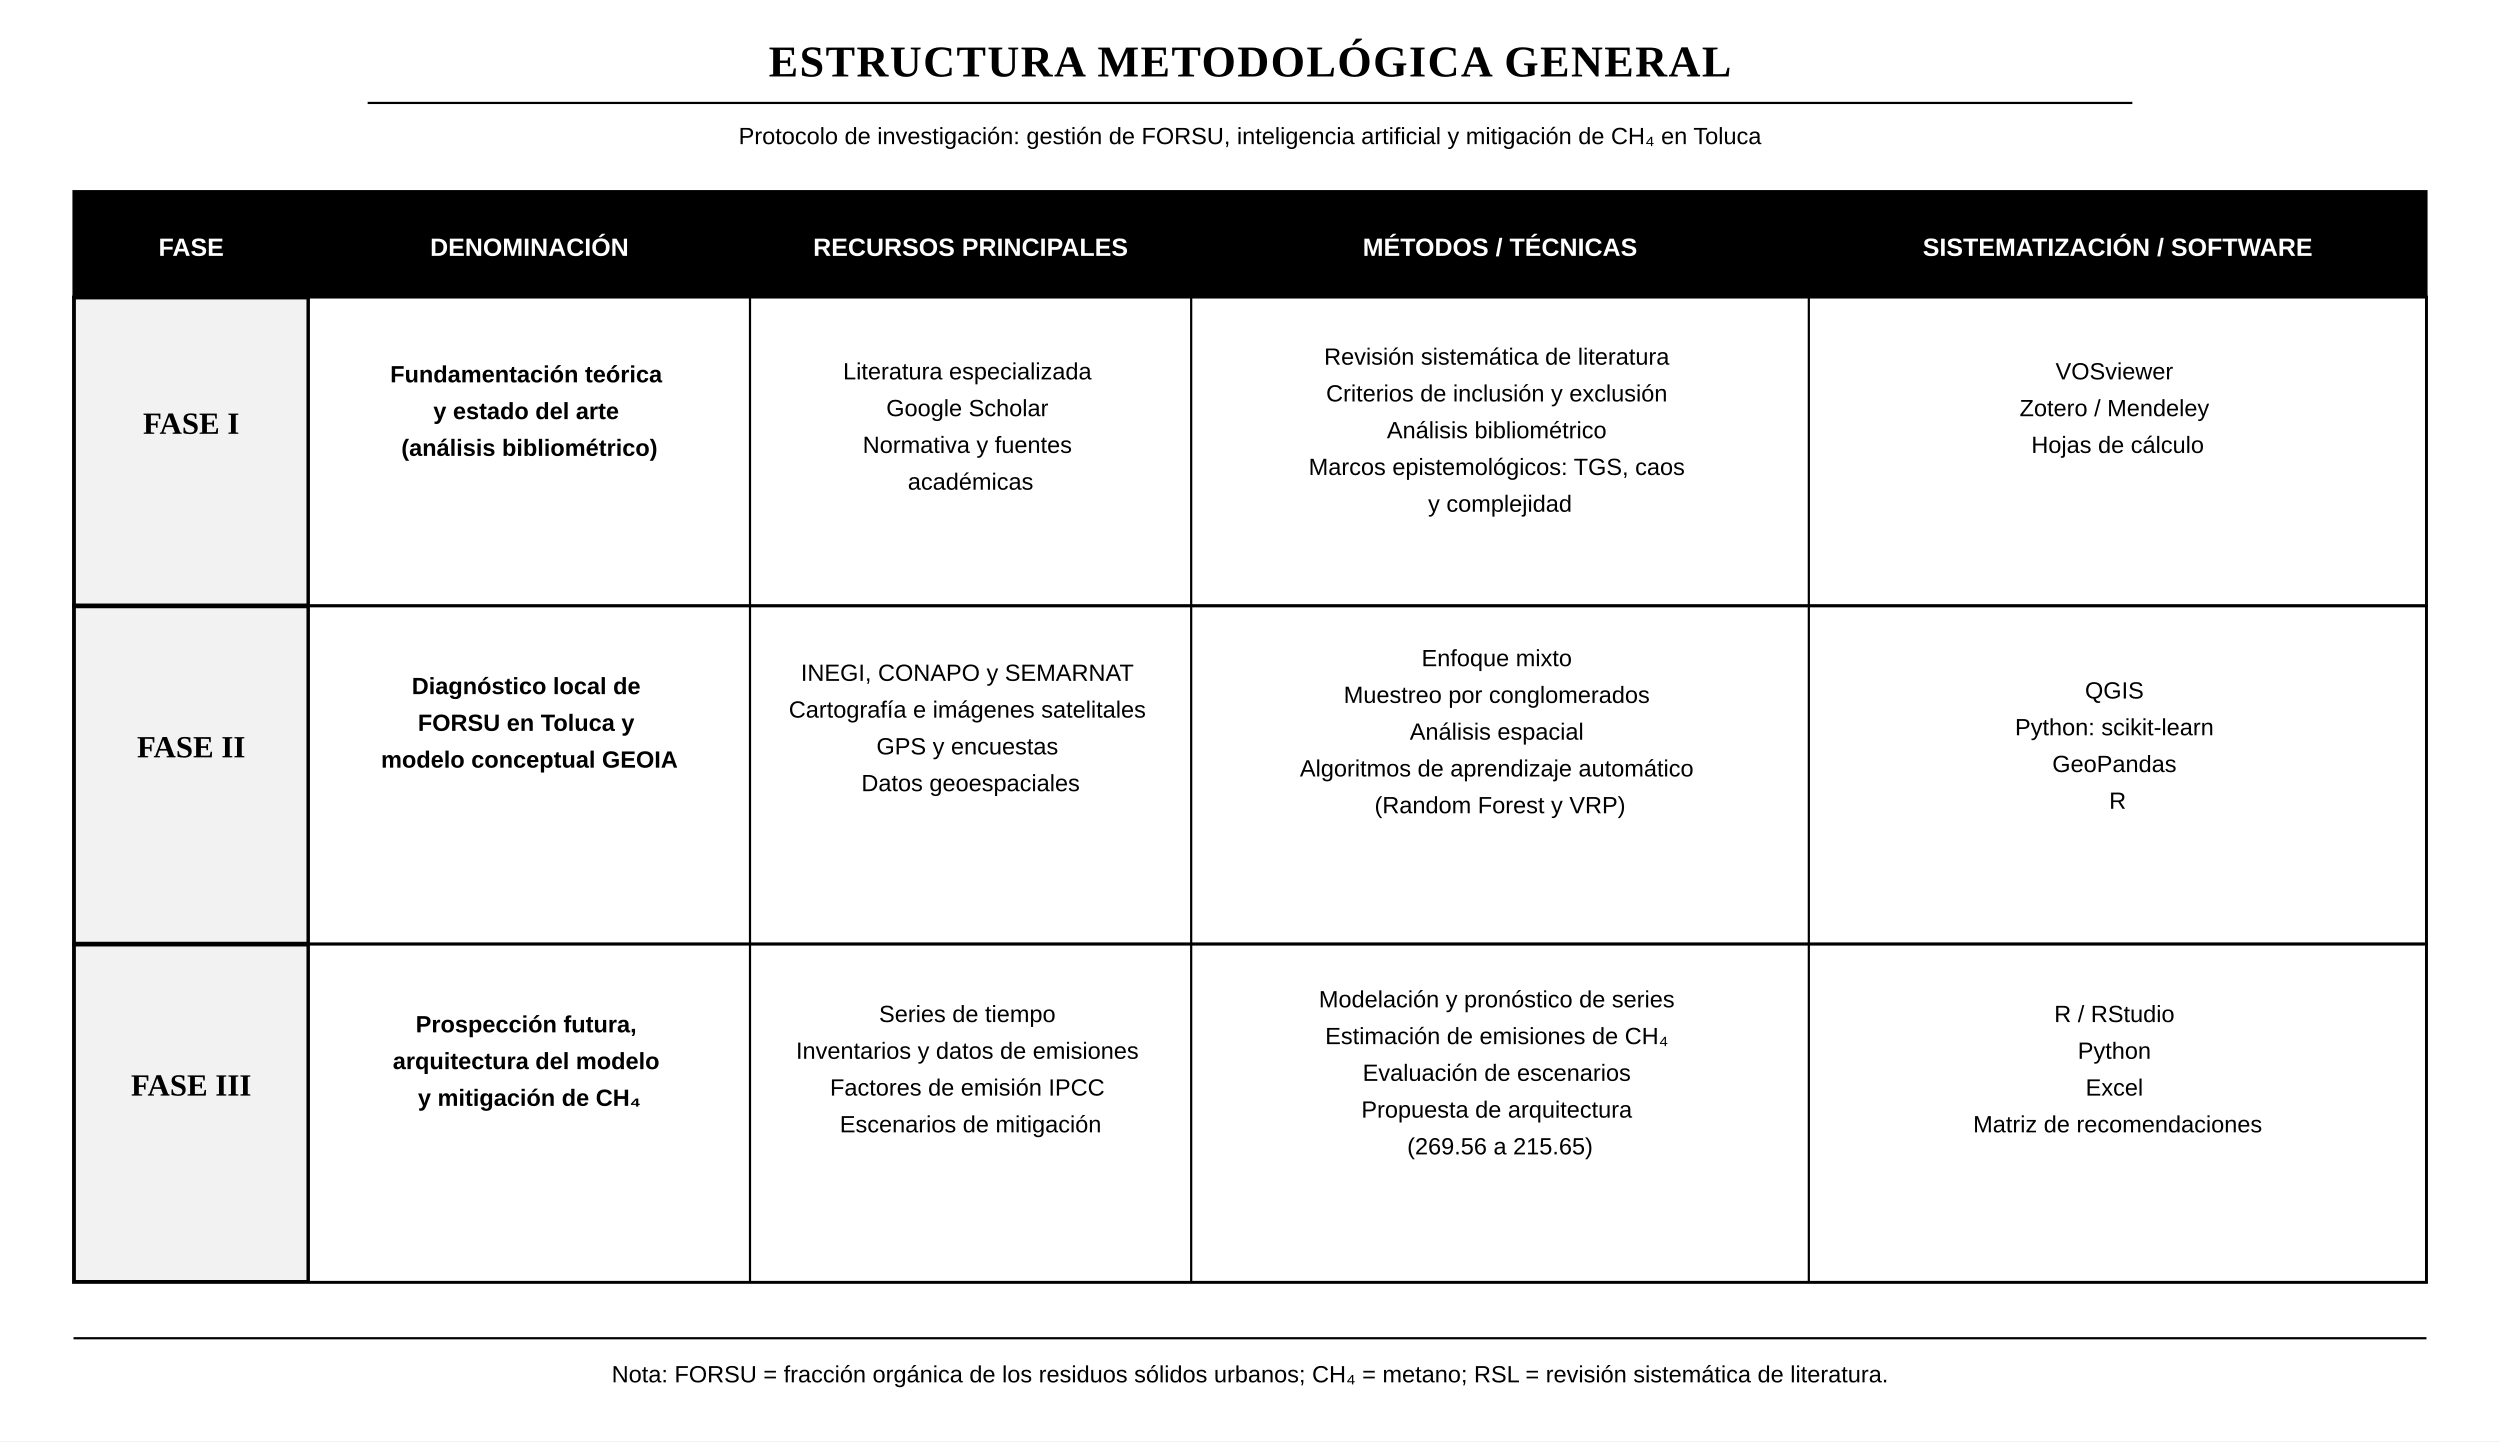
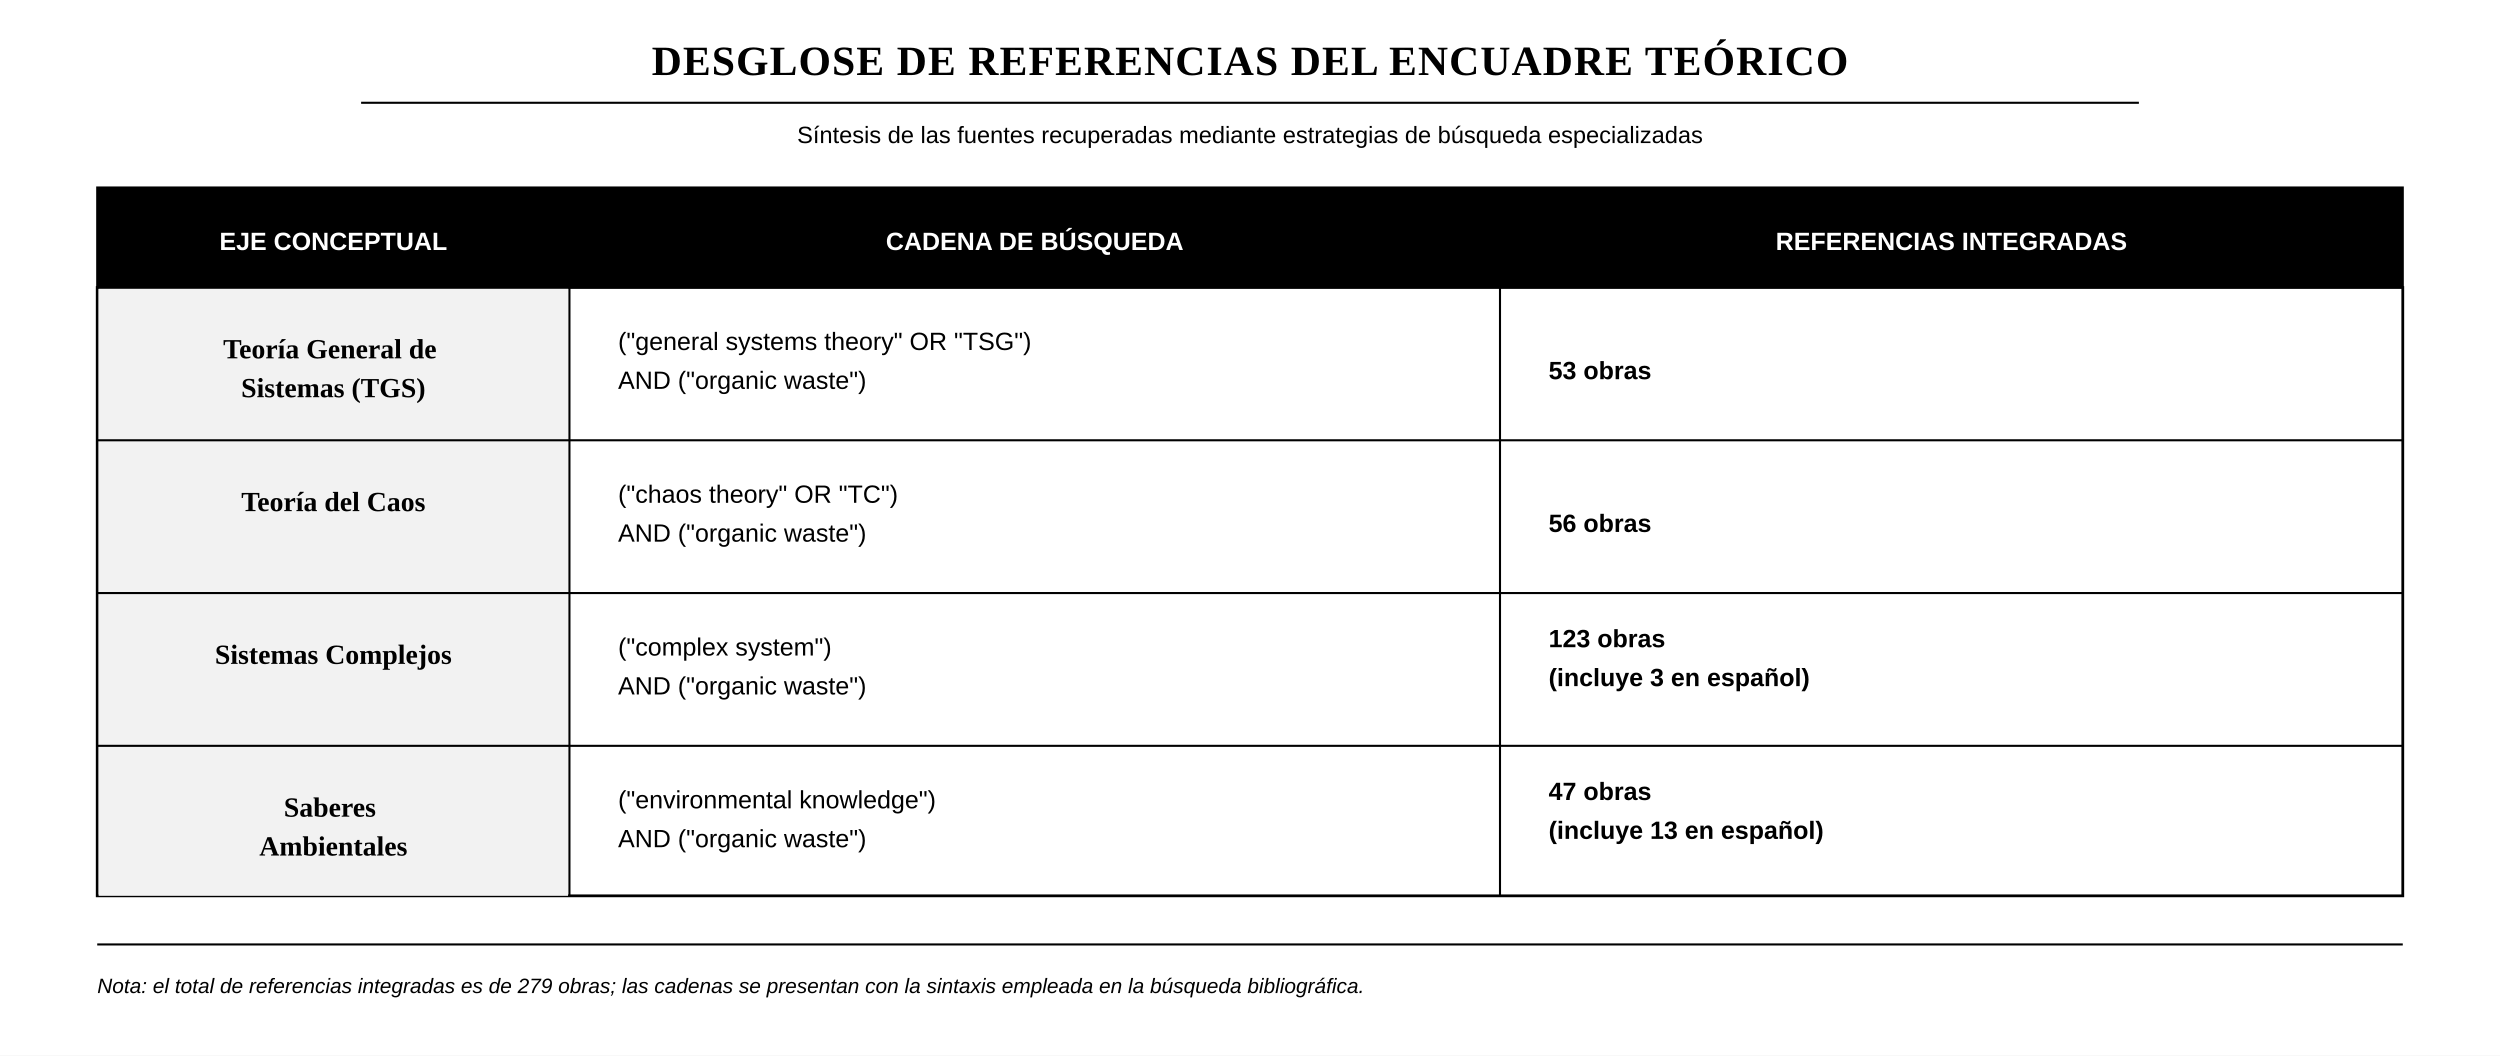
- <svg xmlns="http://www.w3.org/2000/svg" width="1700" height="980" viewBox="0 0 1700 980" role="img" aria-labelledby="title desc">
+ <svg xmlns="http://www.w3.org/2000/svg" width="1800" height="760" viewBox="0 0 1800 760" role="img" aria-labelledby="title desc">
  <defs>
    <style>
-       .title{font-family:Georgia,'Times New Roman',serif;font-size:30px;font-weight:bold;letter-spacing:1px;fill:#000}
-       .subtitle{font-family:Arial,sans-serif;font-size:16px;fill:#000}
-       .head{font-family:Arial,sans-serif;font-size:17px;font-weight:bold;fill:#fff}
-       .phase{font-family:Georgia,'Times New Roman',serif;font-size:21px;font-weight:bold;fill:#000}
-       .body{font-family:Arial,sans-serif;font-size:16px;fill:#000}
-       .bodybold{font-family:Arial,sans-serif;font-size:16px;font-weight:bold;fill:#000}
-       .rule{stroke:#000;stroke-width:1.5}
-       .outer{fill:#fff;stroke:#000;stroke-width:2}
-       .headbox{fill:#000;stroke:#000;stroke-width:1.5}
-       .shade{fill:#f2f2f2;stroke:#000;stroke-width:1.2}
+       .title { font-family: Georgia, 'Times New Roman', serif; font-size: 30px; font-weight: bold; letter-spacing: 0.8px; fill: #000; }
+       .subtitle { font-family: Arial, Helvetica, sans-serif; font-size: 17px; fill: #000; }
+       .head { font-family: Arial, Helvetica, sans-serif; font-size: 18px; font-weight: bold; fill: #fff; }
+       .axis { font-family: Georgia, 'Times New Roman', serif; font-size: 20px; font-weight: bold; fill: #000; }
+       .body { font-family: Arial, Helvetica, sans-serif; font-size: 18px; fill: #000; }
+       .count { font-family: Arial, Helvetica, sans-serif; font-size: 18px; font-weight: bold; fill: #000; }
+       .note { font-family: Arial, Helvetica, sans-serif; font-size: 15px; font-style: italic; fill: #000; }
+       .rule { stroke: #000; stroke-width: 1.5; }
+       .outer { fill: #fff; stroke: #000; stroke-width: 2; }
+       .headbox { fill: #000; stroke: #000; stroke-width: 1.5; }
+       .shade { fill: #f2f2f2; }
    </style>
  </defs>
-   <rect width="1700" height="980" fill="#fff" />
-   <text x="850" y="52" text-anchor="middle" class="title">ESTRUCTURA METODOLÓGICA GENERAL</text>
-   <line x1="250" y1="70" x2="1450" y2="70" class="rule" />
-   <text x="850" y="98" text-anchor="middle" class="subtitle">Protocolo de investigación: gestión de FORSU, inteligencia artificial y mitigación de CH₄ en Toluca</text>
-   <rect x="50" y="130" width="1600" height="72" class="headbox" />
-   <line x1="210" y1="130" x2="210" y2="202" class="rule" />
-   <line x1="510" y1="130" x2="510" y2="202" class="rule" />
-   <line x1="810" y1="130" x2="810" y2="202" class="rule" />
-   <line x1="1230" y1="130" x2="1230" y2="202" class="rule" />
-   <text x="130" y="174" text-anchor="middle" class="head">FASE</text>
-   <text x="360" y="174" text-anchor="middle" class="head">DENOMINACIÓN</text>
-   <text x="660" y="174" text-anchor="middle" class="head">RECURSOS PRINCIPALES</text>
-   <text x="1020" y="174" text-anchor="middle" class="head">MÉTODOS / TÉCNICAS</text>
-   <text x="1440" y="174" text-anchor="middle" class="head">SISTEMATIZACIÓN / SOFTWARE</text>
-   <rect x="50" y="202" width="1600" height="210" class="outer" />
-   <line x1="210" y1="202" x2="210" y2="412" class="rule" />
-   <line x1="510" y1="202" x2="510" y2="412" class="rule" />
-   <line x1="810" y1="202" x2="810" y2="412" class="rule" />
-   <line x1="1230" y1="202" x2="1230" y2="412" class="rule" />
-   <rect x="51" y="203" width="158" height="208" class="shade" />
-   <text x="130" y="295" text-anchor="middle" class="phase">FASE I</text>
-   <text x="360" y="260" text-anchor="middle" class="bodybold">
-     <tspan x="360">Fundamentación teórica</tspan>
-     <tspan x="360" dy="25">y estado del arte</tspan>
-     <tspan x="360" dy="25">(análisis bibliométrico)</tspan>
+   <rect width="1800" height="760" fill="#fff" />
+   <text x="900" y="54" text-anchor="middle" class="title">DESGLOSE DE REFERENCIAS DEL ENCUADRE TEÓRICO</text>
+   <line x1="260" y1="74" x2="1540" y2="74" class="rule" />
+   <text x="900" y="103" text-anchor="middle" class="subtitle">Síntesis de las fuentes recuperadas mediante estrategias de búsqueda especializadas</text>
+   <rect x="70" y="135" width="1660" height="72" class="headbox" />
+   <line x1="410" y1="135" x2="410" y2="207" class="rule" />
+   <line x1="1080" y1="135" x2="1080" y2="207" class="rule" />
+   <text x="240" y="180" text-anchor="middle" class="head">EJE CONCEPTUAL</text>
+   <text x="745" y="180" text-anchor="middle" class="head">CADENA DE BÚSQUEDA</text>
+   <text x="1405" y="180" text-anchor="middle" class="head">REFERENCIAS INTEGRADAS</text>
+   <rect x="70" y="207" width="1660" height="438" class="outer" />
+   <rect x="71" y="208" width="338" height="437" class="shade" />
+   <line x1="410" y1="207" x2="410" y2="645" class="rule" />
+   <line x1="1080" y1="207" x2="1080" y2="645" class="rule" />
+   <line x1="70" y1="317" x2="1730" y2="317" class="rule" />
+   <line x1="70" y1="427" x2="1730" y2="427" class="rule" />
+   <line x1="70" y1="537" x2="1730" y2="537" class="rule" />
+   <text x="240" y="258" text-anchor="middle" class="axis">
+     <tspan x="240">Teoría General de</tspan>
+     <tspan x="240" dy="28">Sistemas (TGS)</tspan>
  </text>
-   <text x="660" y="258" text-anchor="middle" class="body">
-     <tspan x="660">Literatura especializada</tspan>
-     <tspan x="660" dy="25">Google Scholar</tspan>
-     <tspan x="660" dy="25">Normativa y fuentes</tspan>
-     <tspan x="660" dy="25">académicas</tspan>
+   <text x="445" y="252" class="body">
+     <tspan x="445">("general systems theory" OR "TSG")</tspan>
+     <tspan x="445" dy="28">AND ("organic waste")</tspan>
  </text>
-   <text x="1020" y="248" text-anchor="middle" class="body">
-     <tspan x="1020">Revisión sistemática de literatura</tspan>
-     <tspan x="1020" dy="25">Criterios de inclusión y exclusión</tspan>
-     <tspan x="1020" dy="25">Análisis bibliométrico</tspan>
-     <tspan x="1020" dy="25">Marcos epistemológicos: TGS, caos</tspan>
-     <tspan x="1020" dy="25">y complejidad</tspan>
+   <text x="1115" y="273" class="count">53 obras</text>
+   <text x="240" y="368" text-anchor="middle" class="axis">
+     <tspan x="240">Teoría del Caos</tspan>
  </text>
-   <text x="1440" y="258" text-anchor="middle" class="body">
-     <tspan x="1440">VOSviewer</tspan>
-     <tspan x="1440" dy="25">Zotero / Mendeley</tspan>
-     <tspan x="1440" dy="25">Hojas de cálculo</tspan>
+   <text x="445" y="362" class="body">
+     <tspan x="445">("chaos theory" OR "TC")</tspan>
+     <tspan x="445" dy="28">AND ("organic waste")</tspan>
  </text>
-   <rect x="50" y="412" width="1600" height="230" class="outer" />
-   <line x1="210" y1="412" x2="210" y2="642" class="rule" />
-   <line x1="510" y1="412" x2="510" y2="642" class="rule" />
-   <line x1="810" y1="412" x2="810" y2="642" class="rule" />
-   <line x1="1230" y1="412" x2="1230" y2="642" class="rule" />
-   <rect x="51" y="413" width="158" height="228" class="shade" />
-   <text x="130" y="515" text-anchor="middle" class="phase">FASE II</text>
-   <text x="360" y="472" text-anchor="middle" class="bodybold">
-     <tspan x="360">Diagnóstico local de</tspan>
-     <tspan x="360" dy="25">FORSU en Toluca y</tspan>
-     <tspan x="360" dy="25">modelo conceptual GEOIA</tspan>
+   <text x="1115" y="383" class="count">56 obras</text>
+   <text x="240" y="478" text-anchor="middle" class="axis">
+     <tspan x="240">Sistemas Complejos</tspan>
  </text>
-   <text x="660" y="463" text-anchor="middle" class="body">
-     <tspan x="660">INEGI, CONAPO y SEMARNAT</tspan>
-     <tspan x="660" dy="25">Cartografía e imágenes satelitales</tspan>
-     <tspan x="660" dy="25">GPS y encuestas</tspan>
-     <tspan x="660" dy="25">Datos geoespaciales</tspan>
+   <text x="445" y="472" class="body">
+     <tspan x="445">("complex system")</tspan>
+     <tspan x="445" dy="28">AND ("organic waste")</tspan>
  </text>
-   <text x="1020" y="453" text-anchor="middle" class="body">
-     <tspan x="1020">Enfoque mixto</tspan>
-     <tspan x="1020" dy="25">Muestreo por conglomerados</tspan>
-     <tspan x="1020" dy="25">Análisis espacial</tspan>
-     <tspan x="1020" dy="25">Algoritmos de aprendizaje automático</tspan>
-     <tspan x="1020" dy="25">(Random Forest y VRP)</tspan>
+   <text x="1115" y="466" class="count">
+     <tspan x="1115">123 obras</tspan>
+     <tspan x="1115" dy="28">(incluye 3 en español)</tspan>
  </text>
-   <text x="1440" y="475" text-anchor="middle" class="body">
-     <tspan x="1440">QGIS</tspan>
-     <tspan x="1440" dy="25">Python: scikit-learn</tspan>
-     <tspan x="1440" dy="25">GeoPandas</tspan>
-     <tspan x="1440" dy="25">R</tspan>
+   <text x="240" y="588" text-anchor="middle" class="axis">
+     <tspan x="240">Saberes</tspan>
+     <tspan x="240" dy="28">Ambientales</tspan>
  </text>
-   <rect x="50" y="642" width="1600" height="230" class="outer" />
-   <line x1="210" y1="642" x2="210" y2="872" class="rule" />
-   <line x1="510" y1="642" x2="510" y2="872" class="rule" />
-   <line x1="810" y1="642" x2="810" y2="872" class="rule" />
-   <line x1="1230" y1="642" x2="1230" y2="872" class="rule" />
-   <rect x="51" y="643" width="158" height="228" class="shade" />
-   <text x="130" y="745" text-anchor="middle" class="phase">FASE III</text>
-   <text x="360" y="702" text-anchor="middle" class="bodybold">
-     <tspan x="360">Prospección futura,</tspan>
-     <tspan x="360" dy="25">arquitectura del modelo</tspan>
-     <tspan x="360" dy="25">y mitigación de CH₄</tspan>
+   <text x="445" y="582" class="body">
+     <tspan x="445">("environmental knowledge")</tspan>
+     <tspan x="445" dy="28">AND ("organic waste")</tspan>
  </text>
-   <text x="660" y="695" text-anchor="middle" class="body">
-     <tspan x="660">Series de tiempo</tspan>
-     <tspan x="660" dy="25">Inventarios y datos de emisiones</tspan>
-     <tspan x="660" dy="25">Factores de emisión IPCC</tspan>
-     <tspan x="660" dy="25">Escenarios de mitigación</tspan>
+   <text x="1115" y="576" class="count">
+     <tspan x="1115">47 obras</tspan>
+     <tspan x="1115" dy="28">(incluye 13 en español)</tspan>
  </text>
-   <text x="1020" y="685" text-anchor="middle" class="body">
-     <tspan x="1020">Modelación y pronóstico de series</tspan>
-     <tspan x="1020" dy="25">Estimación de emisiones de CH₄</tspan>
-     <tspan x="1020" dy="25">Evaluación de escenarios</tspan>
-     <tspan x="1020" dy="25">Propuesta de arquitectura</tspan>
-     <tspan x="1020" dy="25">(269.56 a 215.65)</tspan>
-   </text>
-   <text x="1440" y="695" text-anchor="middle" class="body">
-     <tspan x="1440">R / RStudio</tspan>
-     <tspan x="1440" dy="25">Python</tspan>
-     <tspan x="1440" dy="25">Excel</tspan>
-     <tspan x="1440" dy="25">Matriz de recomendaciones</tspan>
-   </text>
-   <line x1="50" y1="910" x2="1650" y2="910" class="rule" />
-   <text x="850" y="940" text-anchor="middle" class="subtitle">Nota: FORSU = fracción orgánica de los residuos sólidos urbanos; CH₄ = metano; RSL = revisión sistemática de literatura.</text>
+   <line x1="70" y1="680" x2="1730" y2="680" class="rule" />
+   <text x="70" y="715" class="note">Nota: el total de referencias integradas es de 279 obras; las cadenas se presentan con la sintaxis empleada en la búsqueda bibliográfica.</text>
</svg>
